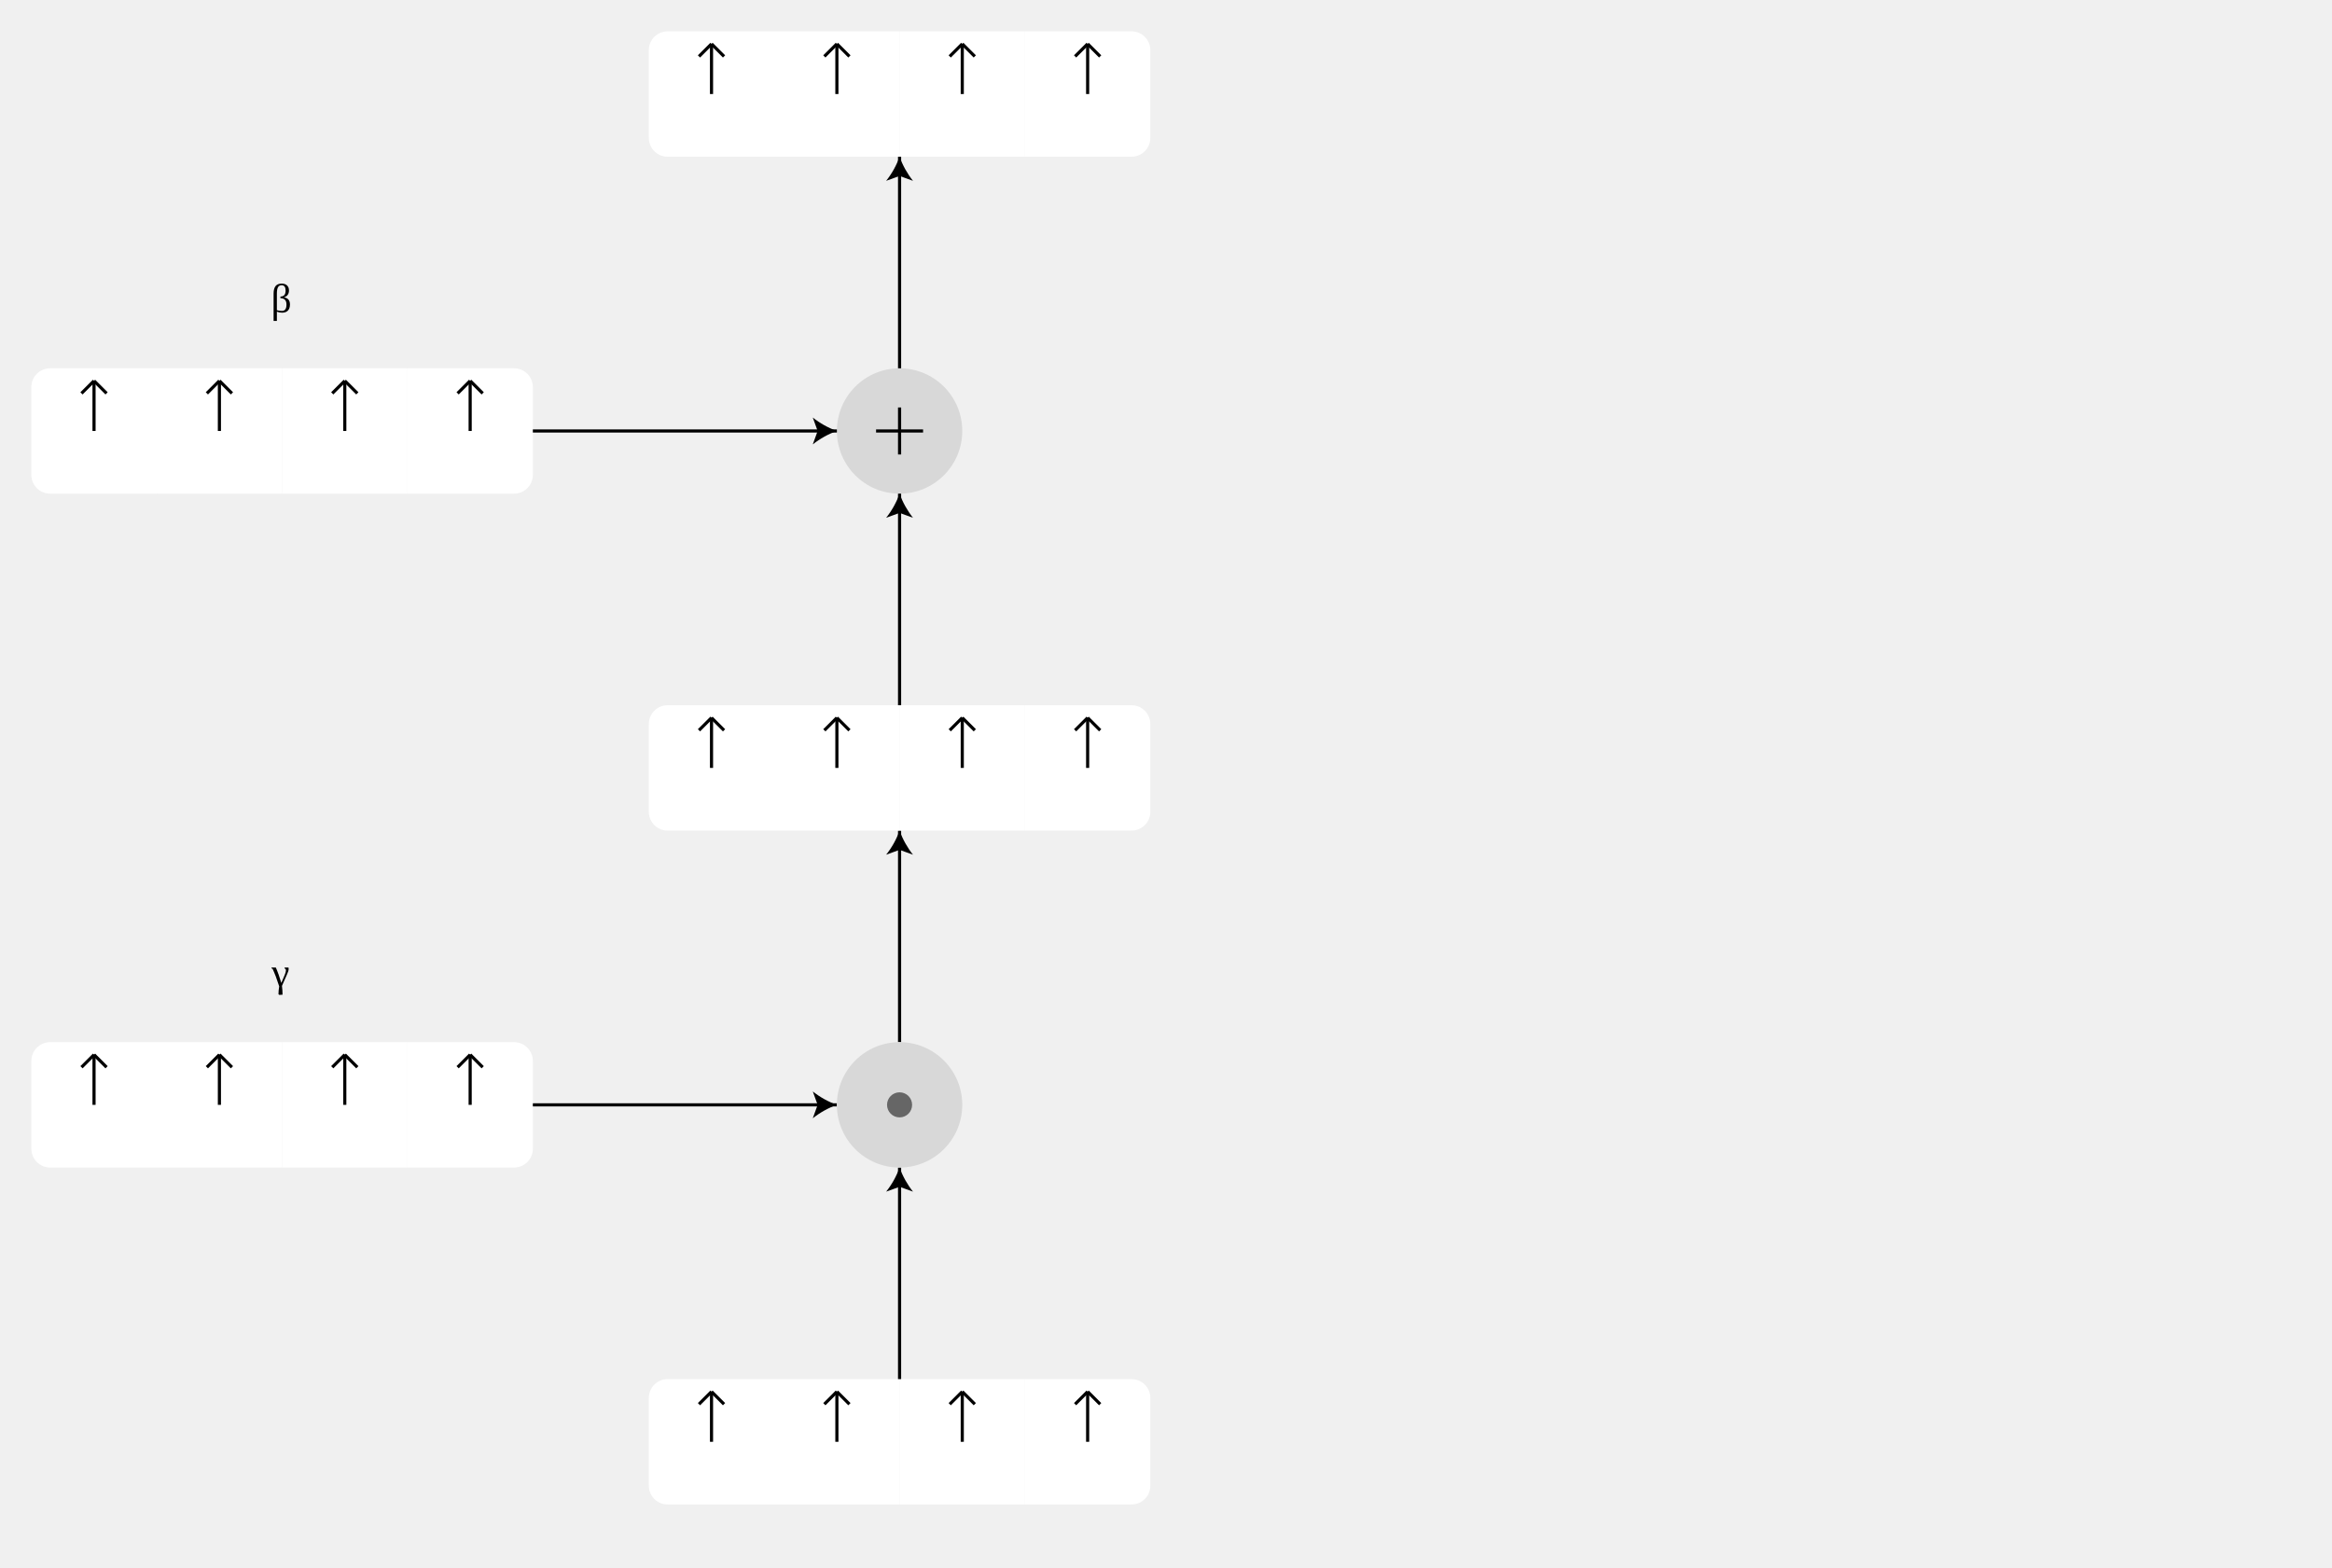
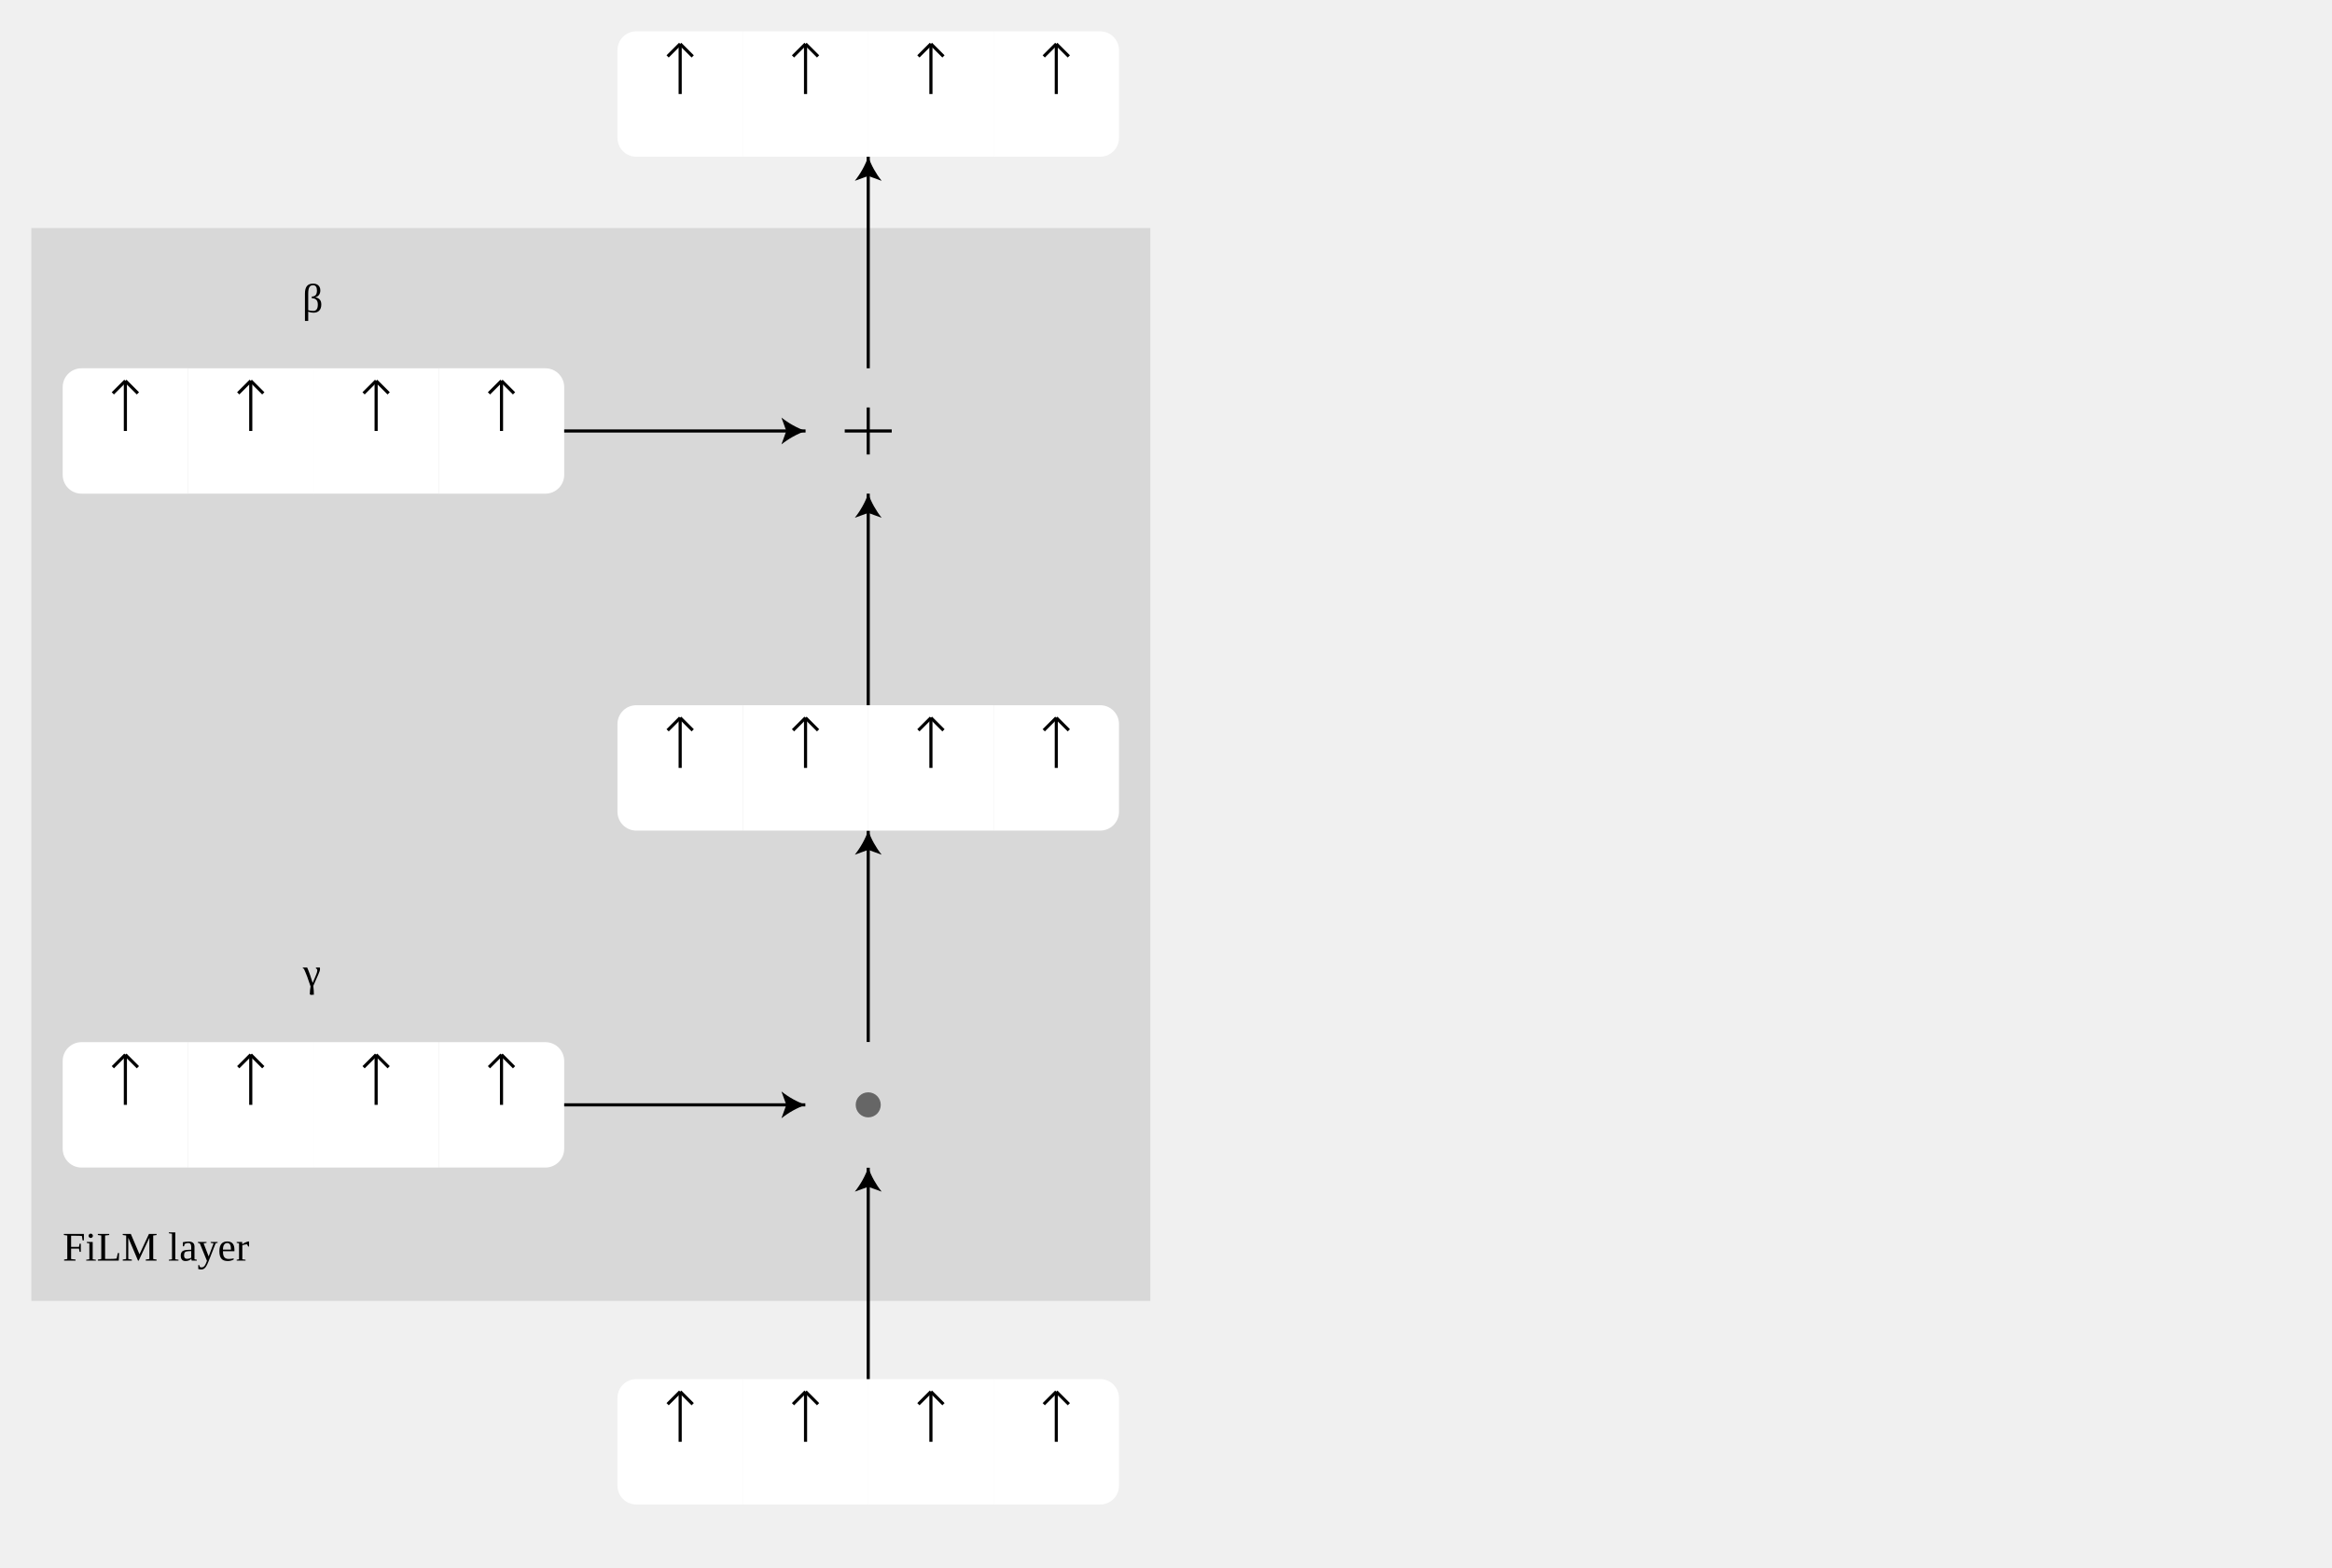
<svg xmlns="http://www.w3.org/2000/svg" xmlns:xlink="http://www.w3.org/1999/xlink" viewBox="0 0 744 500">
  <defs>
    <symbol id="arrow-right" viewBox="0 0 7.69 8.56">
      <path style="fill: rgb(0, 0, 0);" d="M 7.69 4.28 C 4.911 5.279 2.314 6.725 0 8.56 L 1.55 4.28 L 0 0 C 2.314 1.835 4.911 3.28 7.69 4.28 Z" class="figure-path" />
    </symbol>
    <symbol id="arrow-up" viewBox="0 0 8.56 7.69">
      <path style="fill: rgb(0, 0, 0);" d="M 4.28 0 a 27.2 27.2 0 0 0 4.28 7.69 L 4.28 6.14 l -4.28 1.55 A 27.17 27.17 0 0 0 4.28 0 Z" class="figure-path" />
    </symbol>
    <symbol id="arrow-left" viewBox="0 0 7.69 8.56">
      <path style="fill: rgb(0, 0, 0);" d="M 0 4.28 a 27.2 27.2 0 0 0 7.69 -4.28 L 6.14 4.28 l 1.55 4.28 A 27.18 27.18 0 0 0 0 4.28 Z" class="figure-path" />
    </symbol>
    <symbol id="arrow-down" viewBox="0 0 8.56 7.69">
      <path style="fill: rgb(0, 0, 0);" d="M 4.28 7.69 a 27.2 27.2 0 0 0 -4.28 -7.69 l 4.28 1.55 4.28 -1.55 A 27.18 27.18 0 0 0 4.28 7.69 Z" class="figure-path" />
    </symbol>
  </defs>
  <g transform="matrix(1, 0, 0, 1, 10, -0.000009)" id="mlp-figure">
    <rect y="10" width="357" height="480" style="fill: none;" />
-     <g transform="matrix(1, 0, 0, 1, 197, 440)" id="input-layer">
-       <g transform="matrix(1, 0, 0, 1, 0, 0)" class="feature">
-         <path style="fill: #ffffff;" d="M 0 6 a 6 6 0 0 1 6 -6 l 34 0 l 0 40 l -34 0 a 6 6 0 0 1 -6 -6 Z" class="figure-line" />
-         <g transform="matrix(1, 0, 0, 1, 20, 20)">
-           <line style="stroke: rgb(0, 0, 0);" x1="0" y1="0" x2="0" y2="-16" class="figure-line" />
-           <line style="stroke: rgb(0, 0, 0);" x1="0" y1="-16" x2="-4" y2="-12" class="figure-line" />
-           <line style="stroke: rgb(0, 0, 0);" x1="0" y1="-16" x2="4" y2="-12" class="figure-line" />
-         </g>
-       </g>
-       <g transform="matrix(1, 0, 0, 1, 40, 0)" class="feature">
-         <path style="fill: #ffffff;" d="M 0 0 l 40 0 l 0 40 l -40 0 Z" class="figure-line" />
-         <g transform="matrix(1, 0, 0, 1, 20, 20)">
-           <line style="stroke: rgb(0, 0, 0);" x1="0" y1="0" x2="0" y2="-16" class="figure-line" />
-           <line style="stroke: rgb(0, 0, 0);" x1="0" y1="-16" x2="-4" y2="-12" class="figure-line" />
-           <line style="stroke: rgb(0, 0, 0);" x1="0" y1="-16" x2="4" y2="-12" class="figure-line" />
-         </g>
-       </g>
-       <g transform="matrix(1, 0, 0, 1, 80, 0)" class="feature">
-         <path style="fill: #ffffff;" d="M 0 0 l 40 0 l 0 40 l -40 0 Z" class="figure-line" />
-         <g transform="matrix(1, 0, 0, 1, 20, 20)">
-           <line style="stroke: rgb(0, 0, 0);" x1="0" y1="0" x2="0" y2="-16" class="figure-line" />
-           <line style="stroke: rgb(0, 0, 0);" x1="0" y1="-16" x2="-4" y2="-12" class="figure-line" />
-           <line style="stroke: rgb(0, 0, 0);" x1="0" y1="-16" x2="4" y2="-12" class="figure-line" />
-         </g>
-       </g>
-       <g transform="matrix(1, 0, 0, 1, 120, 0)" class="feature">
-         <path style="fill: #ffffff;" d="M 0 0 l 34 0 a 6 6 0 0 1 6 6 l 0 28 a 6 6 0 0 1 -6 6 l -34 0 Z" class="figure-line" />
-         <g transform="matrix(1, 0, 0, 1, 20, 20)">
-           <line style="stroke: rgb(0, 0, 0);" x1="0" y1="0" x2="0" y2="-16" class="figure-line" />
-           <line style="stroke: rgb(0, 0, 0);" x1="0" y1="-16" x2="-4" y2="-12" class="figure-line" />
-           <line style="stroke: rgb(0, 0, 0);" x1="0" y1="-16" x2="4" y2="-12" class="figure-line" />
-         </g>
-       </g>
-     </g>
-     <line style="stroke: rgb(0, 0, 0);" x1="277" y1="440" x2="277" y2="372.5" class="figure-line" />
-     <use width="8.56" height="7.69" transform="matrix(1, 0, 0, 1, 272.72, 372.5)" xlink:href="#arrow-up" />
-     <g transform="matrix(1, 0, 0, 1, 0.000017, 332.5)" id="gamma">
-       <g transform="matrix(1, 0, 0, 1, 0, 0)" class="feature">
-         <path style="fill: #ffffff;" d="M 0 6 a 6 6 0 0 1 6 -6 l 34 0 l 0 40 l -34 0 a 6 6 0 0 1 -6 -6 Z" class="figure-line" />
-         <g transform="matrix(1, 0, 0, 1, 20, 20)">
-           <line style="stroke: rgb(0, 0, 0);" x1="0" y1="0" x2="0" y2="-16" class="figure-line" />
-           <line style="stroke: rgb(0, 0, 0);" x1="0" y1="-16" x2="-4" y2="-12" class="figure-line" />
-           <line style="stroke: rgb(0, 0, 0);" x1="0" y1="-16" x2="4" y2="-12" class="figure-line" />
-         </g>
-       </g>
-       <g transform="matrix(1, 0, 0, 1, 40, 0)" class="feature">
-         <path style="fill: #ffffff;" d="M 0 0 l 40 0 l 0 40 l -40 0 Z" class="figure-line" />
-         <g transform="matrix(1, 0, 0, 1, 20, 20)">
-           <line style="stroke: rgb(0, 0, 0);" x1="0" y1="0" x2="0" y2="-16" class="figure-line" />
-           <line style="stroke: rgb(0, 0, 0);" x1="0" y1="-16" x2="-4" y2="-12" class="figure-line" />
-           <line style="stroke: rgb(0, 0, 0);" x1="0" y1="-16" x2="4" y2="-12" class="figure-line" />
-         </g>
-       </g>
-       <g transform="matrix(1, 0, 0, 1, 80, 0)" class="feature">
-         <path style="fill: #ffffff;" d="M 0 0 l 40 0 l 0 40 l -40 0 Z" class="figure-line" />
-         <g transform="matrix(1, 0, 0, 1, 20, 20)">
-           <line style="stroke: rgb(0, 0, 0);" x1="0" y1="0" x2="0" y2="-16" class="figure-line" />
-           <line style="stroke: rgb(0, 0, 0);" x1="0" y1="-16" x2="-4" y2="-12" class="figure-line" />
-           <line style="stroke: rgb(0, 0, 0);" x1="0" y1="-16" x2="4" y2="-12" class="figure-line" />
-         </g>
-       </g>
-       <g transform="matrix(1, 0, 0, 1, 120, 0)" class="feature">
-         <path style="fill: #ffffff;" d="M 0 0 l 34 0 a 6 6 0 0 1 6 6 l 0 28 a 6 6 0 0 1 -6 6 l -34 0 Z" class="figure-line" />
-         <g transform="matrix(1, 0, 0, 1, 20, 20)">
-           <line style="stroke: rgb(0, 0, 0);" x1="0" y1="0" x2="0" y2="-16" class="figure-line" />
-           <line style="stroke: rgb(0, 0, 0);" x1="0" y1="-16" x2="-4" y2="-12" class="figure-line" />
-           <line style="stroke: rgb(0, 0, 0);" x1="0" y1="-16" x2="4" y2="-12" class="figure-line" />
-         </g>
-       </g>
-     </g>
-     <text x="59.454" y="324.652" style="font-size: 13px; white-space: pre;" class="figure-text" transform="matrix(0.999999, 0, 0, 1, 17.18755, -10)" id="gamma-label">γ</text>
-     <line style="stroke: rgb(0, 0, 0);" x1="160" y1="352.5" x2="257" y2="352.5" class="figure-line" />
-     <use width="7.69" height="8.56" transform="matrix(1, 0, 0, 1, 249.31, 348.22)" xlink:href="#arrow-right" />
-     <g transform="matrix(1, 0, 0, 1, 277, 137.5)">
+     <rect y="72.753" width="357" height="342.299" style="fill: rgb(216, 216, 216);" class="figure-layer">
+       </rect>
+     <g transform="matrix(1, 0, 0, 1, 187, 440)" id="input-layer">
+       <g transform="matrix(1, 0, 0, 1, 0, 0)" class="feature">
+         <path style="fill: #ffffff;" d="M 0 6 a 6 6 0 0 1 6 -6 l 34 0 l 0 40 l -34 0 a 6 6 0 0 1 -6 -6 Z" class="figure-line" />
+         <g transform="matrix(1, 0, 0, 1, 20, 20)">
+           <line style="stroke: rgb(0, 0, 0);" x1="0" y1="0" x2="0" y2="-16" class="figure-line" />
+           <line style="stroke: rgb(0, 0, 0);" x1="0" y1="-16" x2="-4" y2="-12" class="figure-line" />
+           <line style="stroke: rgb(0, 0, 0);" x1="0" y1="-16" x2="4" y2="-12" class="figure-line" />
+         </g>
+       </g>
+       <g transform="matrix(1, 0, 0, 1, 40, 0)" class="feature">
+         <path style="fill: #ffffff;" d="M 0 0 l 40 0 l 0 40 l -40 0 Z" class="figure-line" />
+         <g transform="matrix(1, 0, 0, 1, 20, 20)">
+           <line style="stroke: rgb(0, 0, 0);" x1="0" y1="0" x2="0" y2="-16" class="figure-line" />
+           <line style="stroke: rgb(0, 0, 0);" x1="0" y1="-16" x2="-4" y2="-12" class="figure-line" />
+           <line style="stroke: rgb(0, 0, 0);" x1="0" y1="-16" x2="4" y2="-12" class="figure-line" />
+         </g>
+       </g>
+       <g transform="matrix(1, 0, 0, 1, 80, 0)" class="feature">
+         <path style="fill: #ffffff;" d="M 0 0 l 40 0 l 0 40 l -40 0 Z" class="figure-line" />
+         <g transform="matrix(1, 0, 0, 1, 20, 20)">
+           <line style="stroke: rgb(0, 0, 0);" x1="0" y1="0" x2="0" y2="-16" class="figure-line" />
+           <line style="stroke: rgb(0, 0, 0);" x1="0" y1="-16" x2="-4" y2="-12" class="figure-line" />
+           <line style="stroke: rgb(0, 0, 0);" x1="0" y1="-16" x2="4" y2="-12" class="figure-line" />
+         </g>
+       </g>
+       <g transform="matrix(1, 0, 0, 1, 120, 0)" class="feature">
+         <path style="fill: #ffffff;" d="M 0 0 l 34 0 a 6 6 0 0 1 6 6 l 0 28 a 6 6 0 0 1 -6 6 l -34 0 Z" class="figure-line" />
+         <g transform="matrix(1, 0, 0, 1, 20, 20)">
+           <line style="stroke: rgb(0, 0, 0);" x1="0" y1="0" x2="0" y2="-16" class="figure-line" />
+           <line style="stroke: rgb(0, 0, 0);" x1="0" y1="-16" x2="-4" y2="-12" class="figure-line" />
+           <line style="stroke: rgb(0, 0, 0);" x1="0" y1="-16" x2="4" y2="-12" class="figure-line" />
+         </g>
+       </g>
+     </g>
+     <line style="stroke: rgb(0, 0, 0);" x1="267" y1="440" x2="267" y2="372.5" class="figure-line" />
+     <use width="8.56" height="7.69" transform="matrix(1, 0, 0, 1, 262.72, 372.5)" xlink:href="#arrow-up" />
+     <g transform="matrix(1, 0, 0, 1, 10.00002, 332.5)" id="gamma">
+       <g transform="matrix(1, 0, 0, 1, 0, 0)" class="feature">
+         <path style="fill: #ffffff;" d="M 0 6 a 6 6 0 0 1 6 -6 l 34 0 l 0 40 l -34 0 a 6 6 0 0 1 -6 -6 Z" class="figure-line" />
+         <g transform="matrix(1, 0, 0, 1, 20, 20)">
+           <line style="stroke: rgb(0, 0, 0);" x1="0" y1="0" x2="0" y2="-16" class="figure-line" />
+           <line style="stroke: rgb(0, 0, 0);" x1="0" y1="-16" x2="-4" y2="-12" class="figure-line" />
+           <line style="stroke: rgb(0, 0, 0);" x1="0" y1="-16" x2="4" y2="-12" class="figure-line" />
+         </g>
+       </g>
+       <g transform="matrix(1, 0, 0, 1, 40, 0)" class="feature">
+         <path style="fill: #ffffff;" d="M 0 0 l 40 0 l 0 40 l -40 0 Z" class="figure-line" />
+         <g transform="matrix(1, 0, 0, 1, 20, 20)">
+           <line style="stroke: rgb(0, 0, 0);" x1="0" y1="0" x2="0" y2="-16" class="figure-line" />
+           <line style="stroke: rgb(0, 0, 0);" x1="0" y1="-16" x2="-4" y2="-12" class="figure-line" />
+           <line style="stroke: rgb(0, 0, 0);" x1="0" y1="-16" x2="4" y2="-12" class="figure-line" />
+         </g>
+       </g>
+       <g transform="matrix(1, 0, 0, 1, 80, 0)" class="feature">
+         <path style="fill: #ffffff;" d="M 0 0 l 40 0 l 0 40 l -40 0 Z" class="figure-line" />
+         <g transform="matrix(1, 0, 0, 1, 20, 20)">
+           <line style="stroke: rgb(0, 0, 0);" x1="0" y1="0" x2="0" y2="-16" class="figure-line" />
+           <line style="stroke: rgb(0, 0, 0);" x1="0" y1="-16" x2="-4" y2="-12" class="figure-line" />
+           <line style="stroke: rgb(0, 0, 0);" x1="0" y1="-16" x2="4" y2="-12" class="figure-line" />
+         </g>
+       </g>
+       <g transform="matrix(1, 0, 0, 1, 120, 0)" class="feature">
+         <path style="fill: #ffffff;" d="M 0 0 l 34 0 a 6 6 0 0 1 6 6 l 0 28 a 6 6 0 0 1 -6 6 l -34 0 Z" class="figure-line" />
+         <g transform="matrix(1, 0, 0, 1, 20, 20)">
+           <line style="stroke: rgb(0, 0, 0);" x1="0" y1="0" x2="0" y2="-16" class="figure-line" />
+           <line style="stroke: rgb(0, 0, 0);" x1="0" y1="-16" x2="-4" y2="-12" class="figure-line" />
+           <line style="stroke: rgb(0, 0, 0);" x1="0" y1="-16" x2="4" y2="-12" class="figure-line" />
+         </g>
+       </g>
+     </g>
+     <text x="59.454" y="324.652" style="font-size: 13px; white-space: pre;" class="figure-text" transform="matrix(0.999999, 0, 0, 1, 27.18755, -10)" id="gamma-label">γ</text>
+     <line style="stroke: rgb(0, 0, 0);" x1="170" y1="352.5" x2="247" y2="352.5" class="figure-line" />
+     <use width="7.69" height="8.56" transform="matrix(1, 0, 0, 1, 239.31, 348.22)" xlink:href="#arrow-right" />
+     <g transform="matrix(1, 0, 0, 1, 267, 137.5)">
      <ellipse style="fill: rgb(216, 216, 216);" cx="0" cy="0" rx="20" ry="20" class="figure-operator" />
      <line style="stroke: rgb(0, 0, 0);" x1="0" y1="7.5" x2="0" y2="-7.5" class="figure-line" />
      <line style="stroke: rgb(0, 0, 0);" x1="-7.5" y1="0" x2="7.5" y2="0" class="figure-line" />
    </g>
-     <line style="stroke: rgb(0, 0, 0);" x1="277" y1="332.5" x2="277" y2="265" class="figure-line" />
-     <use width="8.56" height="7.69" transform="matrix(1, 0, 0, 1, 272.72, 265)" xlink:href="#arrow-up" />
-     <g transform="matrix(1, 0, 0, 1, 197, 225)" id="scaled-layer">
-       <g transform="matrix(1, 0, 0, 1, 0, 0)" class="feature">
-         <path style="fill: #ffffff;" d="M 0 6 a 6 6 0 0 1 6 -6 l 34 0 l 0 40 l -34 0 a 6 6 0 0 1 -6 -6 Z" class="figure-line" />
-         <g transform="matrix(1, 0, 0, 1, 20, 20)">
-           <line style="stroke: rgb(0, 0, 0);" x1="0" y1="0" x2="0" y2="-16" class="figure-line" />
-           <line style="stroke: rgb(0, 0, 0);" x1="0" y1="-16" x2="-4" y2="-12" class="figure-line" />
-           <line style="stroke: rgb(0, 0, 0);" x1="0" y1="-16" x2="4" y2="-12" class="figure-line" />
-         </g>
-       </g>
-       <g transform="matrix(1, 0, 0, 1, 40, 0)" class="feature">
-         <path style="fill: #ffffff;" d="M 0 0 l 40 0 l 0 40 l -40 0 Z" class="figure-line" />
-         <g transform="matrix(1, 0, 0, 1, 20, 20)">
-           <line style="stroke: rgb(0, 0, 0);" x1="0" y1="0" x2="0" y2="-16" class="figure-line" />
-           <line style="stroke: rgb(0, 0, 0);" x1="0" y1="-16" x2="-4" y2="-12" class="figure-line" />
-           <line style="stroke: rgb(0, 0, 0);" x1="0" y1="-16" x2="4" y2="-12" class="figure-line" />
-         </g>
-       </g>
-       <g transform="matrix(1, 0, 0, 1, 80, 0)" class="feature">
-         <path style="fill: #ffffff;" d="M 0 0 l 40 0 l 0 40 l -40 0 Z" class="figure-line" />
-         <g transform="matrix(1, 0, 0, 1, 20, 20)">
-           <line style="stroke: rgb(0, 0, 0);" x1="0" y1="0" x2="0" y2="-16" class="figure-line" />
-           <line style="stroke: rgb(0, 0, 0);" x1="0" y1="-16" x2="-4" y2="-12" class="figure-line" />
-           <line style="stroke: rgb(0, 0, 0);" x1="0" y1="-16" x2="4" y2="-12" class="figure-line" />
-         </g>
-       </g>
-       <g transform="matrix(1, 0, 0, 1, 120, 0)" class="feature">
-         <path style="fill: #ffffff;" d="M 0 0 l 34 0 a 6 6 0 0 1 6 6 l 0 28 a 6 6 0 0 1 -6 6 l -34 0 Z" class="figure-line" />
-         <g transform="matrix(1, 0, 0, 1, 20, 20)">
-           <line style="stroke: rgb(0, 0, 0);" x1="0" y1="0" x2="0" y2="-16" class="figure-line" />
-           <line style="stroke: rgb(0, 0, 0);" x1="0" y1="-16" x2="-4" y2="-12" class="figure-line" />
-           <line style="stroke: rgb(0, 0, 0);" x1="0" y1="-16" x2="4" y2="-12" class="figure-line" />
-         </g>
-       </g>
-     </g>
-     <line style="stroke: rgb(0, 0, 0);" x1="277" y1="225" x2="277" y2="157.5" class="figure-line" />
-     <use width="8.56" height="7.69" transform="matrix(1, 0, 0, 1, 272.72, 157.5)" xlink:href="#arrow-up" />
-     <g transform="matrix(1, 0, 0, 1, -0.000003, 117.5)" id="beta">
-       <g transform="matrix(1, 0, 0, 1, 0, 0)" class="feature">
-         <path style="fill: #ffffff;" d="M 0 6 a 6 6 0 0 1 6 -6 l 34 0 l 0 40 l -34 0 a 6 6 0 0 1 -6 -6 Z" class="figure-line" />
-         <g transform="matrix(1, 0, 0, 1, 20, 20)">
-           <line style="stroke: rgb(0, 0, 0);" x1="0" y1="0" x2="0" y2="-16" class="figure-line" />
-           <line style="stroke: rgb(0, 0, 0);" x1="0" y1="-16" x2="-4" y2="-12" class="figure-line" />
-           <line style="stroke: rgb(0, 0, 0);" x1="0" y1="-16" x2="4" y2="-12" class="figure-line" />
-         </g>
-       </g>
-       <g transform="matrix(1, 0, 0, 1, 40, 0)" class="feature">
-         <path style="fill: #ffffff;" d="M 0 0 l 40 0 l 0 40 l -40 0 Z" class="figure-line" />
-         <g transform="matrix(1, 0, 0, 1, 20, 20)">
-           <line style="stroke: rgb(0, 0, 0);" x1="0" y1="0" x2="0" y2="-16" class="figure-line" />
-           <line style="stroke: rgb(0, 0, 0);" x1="0" y1="-16" x2="-4" y2="-12" class="figure-line" />
-           <line style="stroke: rgb(0, 0, 0);" x1="0" y1="-16" x2="4" y2="-12" class="figure-line" />
-         </g>
-       </g>
-       <g transform="matrix(1, 0, 0, 1, 80, 0)" class="feature">
-         <path style="fill: #ffffff;" d="M 0 0 l 40 0 l 0 40 l -40 0 Z" class="figure-line" />
-         <g transform="matrix(1, 0, 0, 1, 20, 20)">
-           <line style="stroke: rgb(0, 0, 0);" x1="0" y1="0" x2="0" y2="-16" class="figure-line" />
-           <line style="stroke: rgb(0, 0, 0);" x1="0" y1="-16" x2="-4" y2="-12" class="figure-line" />
-           <line style="stroke: rgb(0, 0, 0);" x1="0" y1="-16" x2="4" y2="-12" class="figure-line" />
-         </g>
-       </g>
-       <g transform="matrix(1, 0, 0, 1, 120, 0)" class="feature">
-         <path style="fill: #ffffff;" d="M 0 0 l 34 0 a 6 6 0 0 1 6 6 l 0 28 a 6 6 0 0 1 -6 6 l -34 0 Z" class="figure-line" />
-         <g transform="matrix(1, 0, 0, 1, 20, 20)">
-           <line style="stroke: rgb(0, 0, 0);" x1="0" y1="0" x2="0" y2="-16" class="figure-line" />
-           <line style="stroke: rgb(0, 0, 0);" x1="0" y1="-16" x2="-4" y2="-12" class="figure-line" />
-           <line style="stroke: rgb(0, 0, 0);" x1="0" y1="-16" x2="4" y2="-12" class="figure-line" />
-         </g>
-       </g>
-     </g>
-     <text x="76.446" y="99.636" class="figure-text" style="font-size: 13px; white-space: pre;" id="beta-label">β</text>
-     <line style="stroke: rgb(0, 0, 0);" x1="160" y1="137.5" x2="257" y2="137.5" class="figure-line" />
-     <use width="7.69" height="8.56" transform="matrix(1, 0, 0, 1, 249.31, 133.22)" xlink:href="#arrow-right" />
-     <g transform="matrix(1, 0, 0, 1, 277, 352.5)">
+     <line style="stroke: rgb(0, 0, 0);" x1="267" y1="332.5" x2="267" y2="265" class="figure-line" />
+     <use width="8.56" height="7.69" transform="matrix(1, 0, 0, 1, 262.72, 265)" xlink:href="#arrow-up" />
+     <g transform="matrix(1, 0, 0, 1, 187, 225)" id="scaled-layer">
+       <g transform="matrix(1, 0, 0, 1, 0, 0)" class="feature">
+         <path style="fill: #ffffff;" d="M 0 6 a 6 6 0 0 1 6 -6 l 34 0 l 0 40 l -34 0 a 6 6 0 0 1 -6 -6 Z" class="figure-line" />
+         <g transform="matrix(1, 0, 0, 1, 20, 20)">
+           <line style="stroke: rgb(0, 0, 0);" x1="0" y1="0" x2="0" y2="-16" class="figure-line" />
+           <line style="stroke: rgb(0, 0, 0);" x1="0" y1="-16" x2="-4" y2="-12" class="figure-line" />
+           <line style="stroke: rgb(0, 0, 0);" x1="0" y1="-16" x2="4" y2="-12" class="figure-line" />
+         </g>
+       </g>
+       <g transform="matrix(1, 0, 0, 1, 40, 0)" class="feature">
+         <path style="fill: #ffffff;" d="M 0 0 l 40 0 l 0 40 l -40 0 Z" class="figure-line" />
+         <g transform="matrix(1, 0, 0, 1, 20, 20)">
+           <line style="stroke: rgb(0, 0, 0);" x1="0" y1="0" x2="0" y2="-16" class="figure-line" />
+           <line style="stroke: rgb(0, 0, 0);" x1="0" y1="-16" x2="-4" y2="-12" class="figure-line" />
+           <line style="stroke: rgb(0, 0, 0);" x1="0" y1="-16" x2="4" y2="-12" class="figure-line" />
+         </g>
+       </g>
+       <g transform="matrix(1, 0, 0, 1, 80, 0)" class="feature">
+         <path style="fill: #ffffff;" d="M 0 0 l 40 0 l 0 40 l -40 0 Z" class="figure-line" />
+         <g transform="matrix(1, 0, 0, 1, 20, 20)">
+           <line style="stroke: rgb(0, 0, 0);" x1="0" y1="0" x2="0" y2="-16" class="figure-line" />
+           <line style="stroke: rgb(0, 0, 0);" x1="0" y1="-16" x2="-4" y2="-12" class="figure-line" />
+           <line style="stroke: rgb(0, 0, 0);" x1="0" y1="-16" x2="4" y2="-12" class="figure-line" />
+         </g>
+       </g>
+       <g transform="matrix(1, 0, 0, 1, 120, 0)" class="feature">
+         <path style="fill: #ffffff;" d="M 0 0 l 34 0 a 6 6 0 0 1 6 6 l 0 28 a 6 6 0 0 1 -6 6 l -34 0 Z" class="figure-line" />
+         <g transform="matrix(1, 0, 0, 1, 20, 20)">
+           <line style="stroke: rgb(0, 0, 0);" x1="0" y1="0" x2="0" y2="-16" class="figure-line" />
+           <line style="stroke: rgb(0, 0, 0);" x1="0" y1="-16" x2="-4" y2="-12" class="figure-line" />
+           <line style="stroke: rgb(0, 0, 0);" x1="0" y1="-16" x2="4" y2="-12" class="figure-line" />
+         </g>
+       </g>
+     </g>
+     <line style="stroke: rgb(0, 0, 0);" x1="267" y1="225" x2="267" y2="157.5" class="figure-line" />
+     <use width="8.56" height="7.69" transform="matrix(1, 0, 0, 1, 262.72, 157.5)" xlink:href="#arrow-up" />
+     <g transform="matrix(1, 0, 0, 1, 9.999997, 117.5)" id="beta">
+       <g transform="matrix(1, 0, 0, 1, 0, 0)" class="feature">
+         <path style="fill: #ffffff;" d="M 0 6 a 6 6 0 0 1 6 -6 l 34 0 l 0 40 l -34 0 a 6 6 0 0 1 -6 -6 Z" class="figure-line" />
+         <g transform="matrix(1, 0, 0, 1, 20, 20)">
+           <line style="stroke: rgb(0, 0, 0);" x1="0" y1="0" x2="0" y2="-16" class="figure-line" />
+           <line style="stroke: rgb(0, 0, 0);" x1="0" y1="-16" x2="-4" y2="-12" class="figure-line" />
+           <line style="stroke: rgb(0, 0, 0);" x1="0" y1="-16" x2="4" y2="-12" class="figure-line" />
+         </g>
+       </g>
+       <g transform="matrix(1, 0, 0, 1, 40, 0)" class="feature">
+         <path style="fill: #ffffff;" d="M 0 0 l 40 0 l 0 40 l -40 0 Z" class="figure-line" />
+         <g transform="matrix(1, 0, 0, 1, 20, 20)">
+           <line style="stroke: rgb(0, 0, 0);" x1="0" y1="0" x2="0" y2="-16" class="figure-line" />
+           <line style="stroke: rgb(0, 0, 0);" x1="0" y1="-16" x2="-4" y2="-12" class="figure-line" />
+           <line style="stroke: rgb(0, 0, 0);" x1="0" y1="-16" x2="4" y2="-12" class="figure-line" />
+         </g>
+       </g>
+       <g transform="matrix(1, 0, 0, 1, 80, 0)" class="feature">
+         <path style="fill: #ffffff;" d="M 0 0 l 40 0 l 0 40 l -40 0 Z" class="figure-line" />
+         <g transform="matrix(1, 0, 0, 1, 20, 20)">
+           <line style="stroke: rgb(0, 0, 0);" x1="0" y1="0" x2="0" y2="-16" class="figure-line" />
+           <line style="stroke: rgb(0, 0, 0);" x1="0" y1="-16" x2="-4" y2="-12" class="figure-line" />
+           <line style="stroke: rgb(0, 0, 0);" x1="0" y1="-16" x2="4" y2="-12" class="figure-line" />
+         </g>
+       </g>
+       <g transform="matrix(1, 0, 0, 1, 120, 0)" class="feature">
+         <path style="fill: #ffffff;" d="M 0 0 l 34 0 a 6 6 0 0 1 6 6 l 0 28 a 6 6 0 0 1 -6 6 l -34 0 Z" class="figure-line" />
+         <g transform="matrix(1, 0, 0, 1, 20, 20)">
+           <line style="stroke: rgb(0, 0, 0);" x1="0" y1="0" x2="0" y2="-16" class="figure-line" />
+           <line style="stroke: rgb(0, 0, 0);" x1="0" y1="-16" x2="-4" y2="-12" class="figure-line" />
+           <line style="stroke: rgb(0, 0, 0);" x1="0" y1="-16" x2="4" y2="-12" class="figure-line" />
+         </g>
+       </g>
+     </g>
+     <text x="86.446" y="99.636" class="figure-text" style="font-size: 13px; white-space: pre;" id="beta-label">β</text>
+     <line style="stroke: rgb(0, 0, 0);" x1="170" y1="137.5" x2="247" y2="137.5" class="figure-line" />
+     <use width="7.69" height="8.56" transform="matrix(1, 0, 0, 1, 239.31, 133.22)" xlink:href="#arrow-right" />
+     <g transform="matrix(1, 0, 0, 1, 267, 352.5)">
      <ellipse style="fill: rgb(216, 216, 216);" cx="0" cy="0" rx="20" ry="20" class="figure-operator" />
      <ellipse rx="4" ry="4" style="fill: rgb(102, 102, 102);" />
    </g>
-     <line style="stroke: rgb(0, 0, 0);" x1="277" y1="117.5" x2="277" y2="50" class="figure-line" />
-     <use width="8.56" height="7.69" transform="matrix(1, 0, 0, 1, 272.72, 50.00001)" xlink:href="#arrow-up" />
-     <g transform="matrix(1, 0, 0, 1, 197, 10.00001)" id="shifted-layer">
-       <g transform="matrix(1, 0, 0, 1, 0, 0)" class="feature">
-         <path style="fill: #ffffff;" d="M 0 6 a 6 6 0 0 1 6 -6 l 34 0 l 0 40 l -34 0 a 6 6 0 0 1 -6 -6 Z" class="figure-line" />
-         <g transform="matrix(1, 0, 0, 1, 20, 20)">
-           <line style="stroke: rgb(0, 0, 0);" x1="0" y1="0" x2="0" y2="-16" class="figure-line" />
-           <line style="stroke: rgb(0, 0, 0);" x1="0" y1="-16" x2="-4" y2="-12" class="figure-line" />
-           <line style="stroke: rgb(0, 0, 0);" x1="0" y1="-16" x2="4" y2="-12" class="figure-line" />
-         </g>
-       </g>
-       <g transform="matrix(1, 0, 0, 1, 40, 0)" class="feature">
-         <path style="fill: #ffffff;" d="M 0 0 l 40 0 l 0 40 l -40 0 Z" class="figure-line" />
-         <g transform="matrix(1, 0, 0, 1, 20, 20)">
-           <line style="stroke: rgb(0, 0, 0);" x1="0" y1="0" x2="0" y2="-16" class="figure-line" />
-           <line style="stroke: rgb(0, 0, 0);" x1="0" y1="-16" x2="-4" y2="-12" class="figure-line" />
-           <line style="stroke: rgb(0, 0, 0);" x1="0" y1="-16" x2="4" y2="-12" class="figure-line" />
-         </g>
-       </g>
-       <g transform="matrix(1, 0, 0, 1, 80, 0)" class="feature">
-         <path style="fill: #ffffff;" d="M 0 0 l 40 0 l 0 40 l -40 0 Z" class="figure-line" />
-         <g transform="matrix(1, 0, 0, 1, 20, 20)">
-           <line style="stroke: rgb(0, 0, 0);" x1="0" y1="0" x2="0" y2="-16" class="figure-line" />
-           <line style="stroke: rgb(0, 0, 0);" x1="0" y1="-16" x2="-4" y2="-12" class="figure-line" />
-           <line style="stroke: rgb(0, 0, 0);" x1="0" y1="-16" x2="4" y2="-12" class="figure-line" />
-         </g>
-       </g>
-       <g transform="matrix(1, 0, 0, 1, 120, 0)" class="feature">
-         <path style="fill: #ffffff;" d="M 0 0 l 34 0 a 6 6 0 0 1 6 6 l 0 28 a 6 6 0 0 1 -6 6 l -34 0 Z" class="figure-line" />
-         <g transform="matrix(1, 0, 0, 1, 20, 20)">
-           <line style="stroke: rgb(0, 0, 0);" x1="0" y1="0" x2="0" y2="-16" class="figure-line" />
-           <line style="stroke: rgb(0, 0, 0);" x1="0" y1="-16" x2="-4" y2="-12" class="figure-line" />
-           <line style="stroke: rgb(0, 0, 0);" x1="0" y1="-16" x2="4" y2="-12" class="figure-line" />
-         </g>
-       </g>
-     </g>
+     <line style="stroke: rgb(0, 0, 0);" x1="267" y1="117.5" x2="267" y2="50" class="figure-line" />
+     <use width="8.56" height="7.69" transform="matrix(1, 0, 0, 1, 262.72, 50.00001)" xlink:href="#arrow-up" />
+     <g transform="matrix(1, 0, 0, 1, 187, 10.00001)" id="shifted-layer">
+       <g transform="matrix(1, 0, 0, 1, 0, 0)" class="feature">
+         <path style="fill: #ffffff;" d="M 0 6 a 6 6 0 0 1 6 -6 l 34 0 l 0 40 l -34 0 a 6 6 0 0 1 -6 -6 Z" class="figure-line" />
+         <g transform="matrix(1, 0, 0, 1, 20, 20)">
+           <line style="stroke: rgb(0, 0, 0);" x1="0" y1="0" x2="0" y2="-16" class="figure-line" />
+           <line style="stroke: rgb(0, 0, 0);" x1="0" y1="-16" x2="-4" y2="-12" class="figure-line" />
+           <line style="stroke: rgb(0, 0, 0);" x1="0" y1="-16" x2="4" y2="-12" class="figure-line" />
+         </g>
+       </g>
+       <g transform="matrix(1, 0, 0, 1, 40, 0)" class="feature">
+         <path style="fill: #ffffff;" d="M 0 0 l 40 0 l 0 40 l -40 0 Z" class="figure-line" />
+         <g transform="matrix(1, 0, 0, 1, 20, 20)">
+           <line style="stroke: rgb(0, 0, 0);" x1="0" y1="0" x2="0" y2="-16" class="figure-line" />
+           <line style="stroke: rgb(0, 0, 0);" x1="0" y1="-16" x2="-4" y2="-12" class="figure-line" />
+           <line style="stroke: rgb(0, 0, 0);" x1="0" y1="-16" x2="4" y2="-12" class="figure-line" />
+         </g>
+       </g>
+       <g transform="matrix(1, 0, 0, 1, 80, 0)" class="feature">
+         <path style="fill: #ffffff;" d="M 0 0 l 40 0 l 0 40 l -40 0 Z" class="figure-line" />
+         <g transform="matrix(1, 0, 0, 1, 20, 20)">
+           <line style="stroke: rgb(0, 0, 0);" x1="0" y1="0" x2="0" y2="-16" class="figure-line" />
+           <line style="stroke: rgb(0, 0, 0);" x1="0" y1="-16" x2="-4" y2="-12" class="figure-line" />
+           <line style="stroke: rgb(0, 0, 0);" x1="0" y1="-16" x2="4" y2="-12" class="figure-line" />
+         </g>
+       </g>
+       <g transform="matrix(1, 0, 0, 1, 120, 0)" class="feature">
+         <path style="fill: #ffffff;" d="M 0 0 l 34 0 a 6 6 0 0 1 6 6 l 0 28 a 6 6 0 0 1 -6 6 l -34 0 Z" class="figure-line" />
+         <g transform="matrix(1, 0, 0, 1, 20, 20)">
+           <line style="stroke: rgb(0, 0, 0);" x1="0" y1="0" x2="0" y2="-16" class="figure-line" />
+           <line style="stroke: rgb(0, 0, 0);" x1="0" y1="-16" x2="-4" y2="-12" class="figure-line" />
+           <line style="stroke: rgb(0, 0, 0);" x1="0" y1="-16" x2="4" y2="-12" class="figure-line" />
+         </g>
+       </g>
+     </g>
+     <text x="59.454" y="324.652" style="font-size: 13px; white-space: pre;" class="figure-text" transform="matrix(0.999999, 0, 0, 1, -49.45307, 77.55203)" id="text-1">FiLM layer</text>
  </g>
  <g transform="matrix(1, 0, 0, 1, 377, 10)" id="cnn-figure">
    <rect width="357" height="480" style="fill: none;" />
  </g>
</svg>
